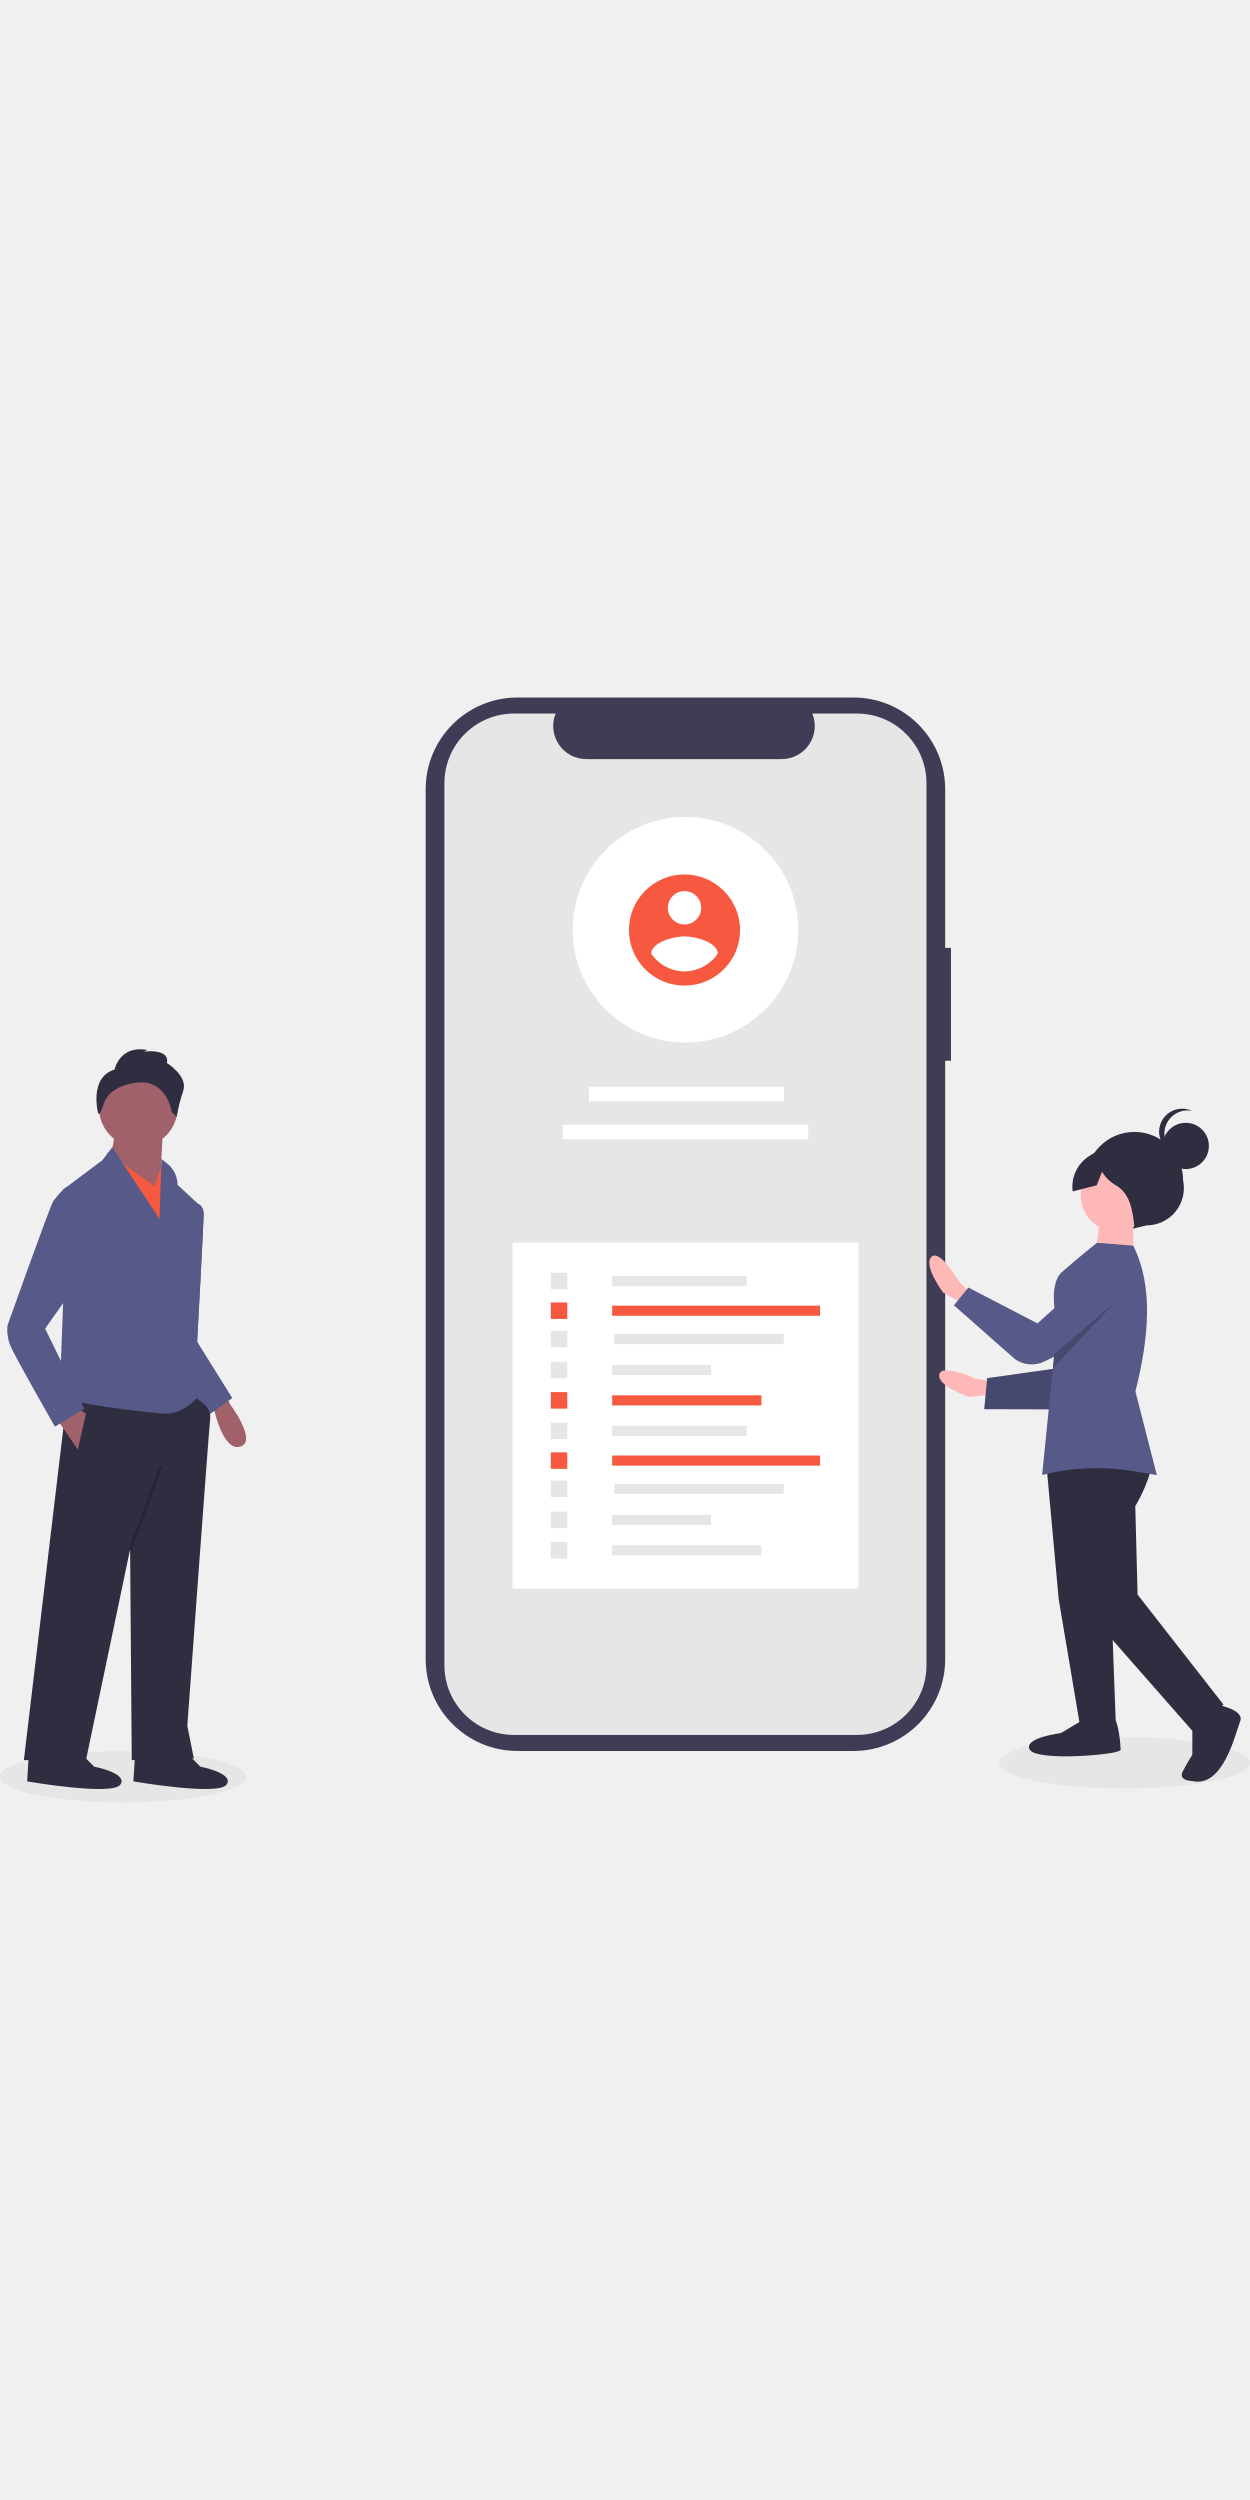
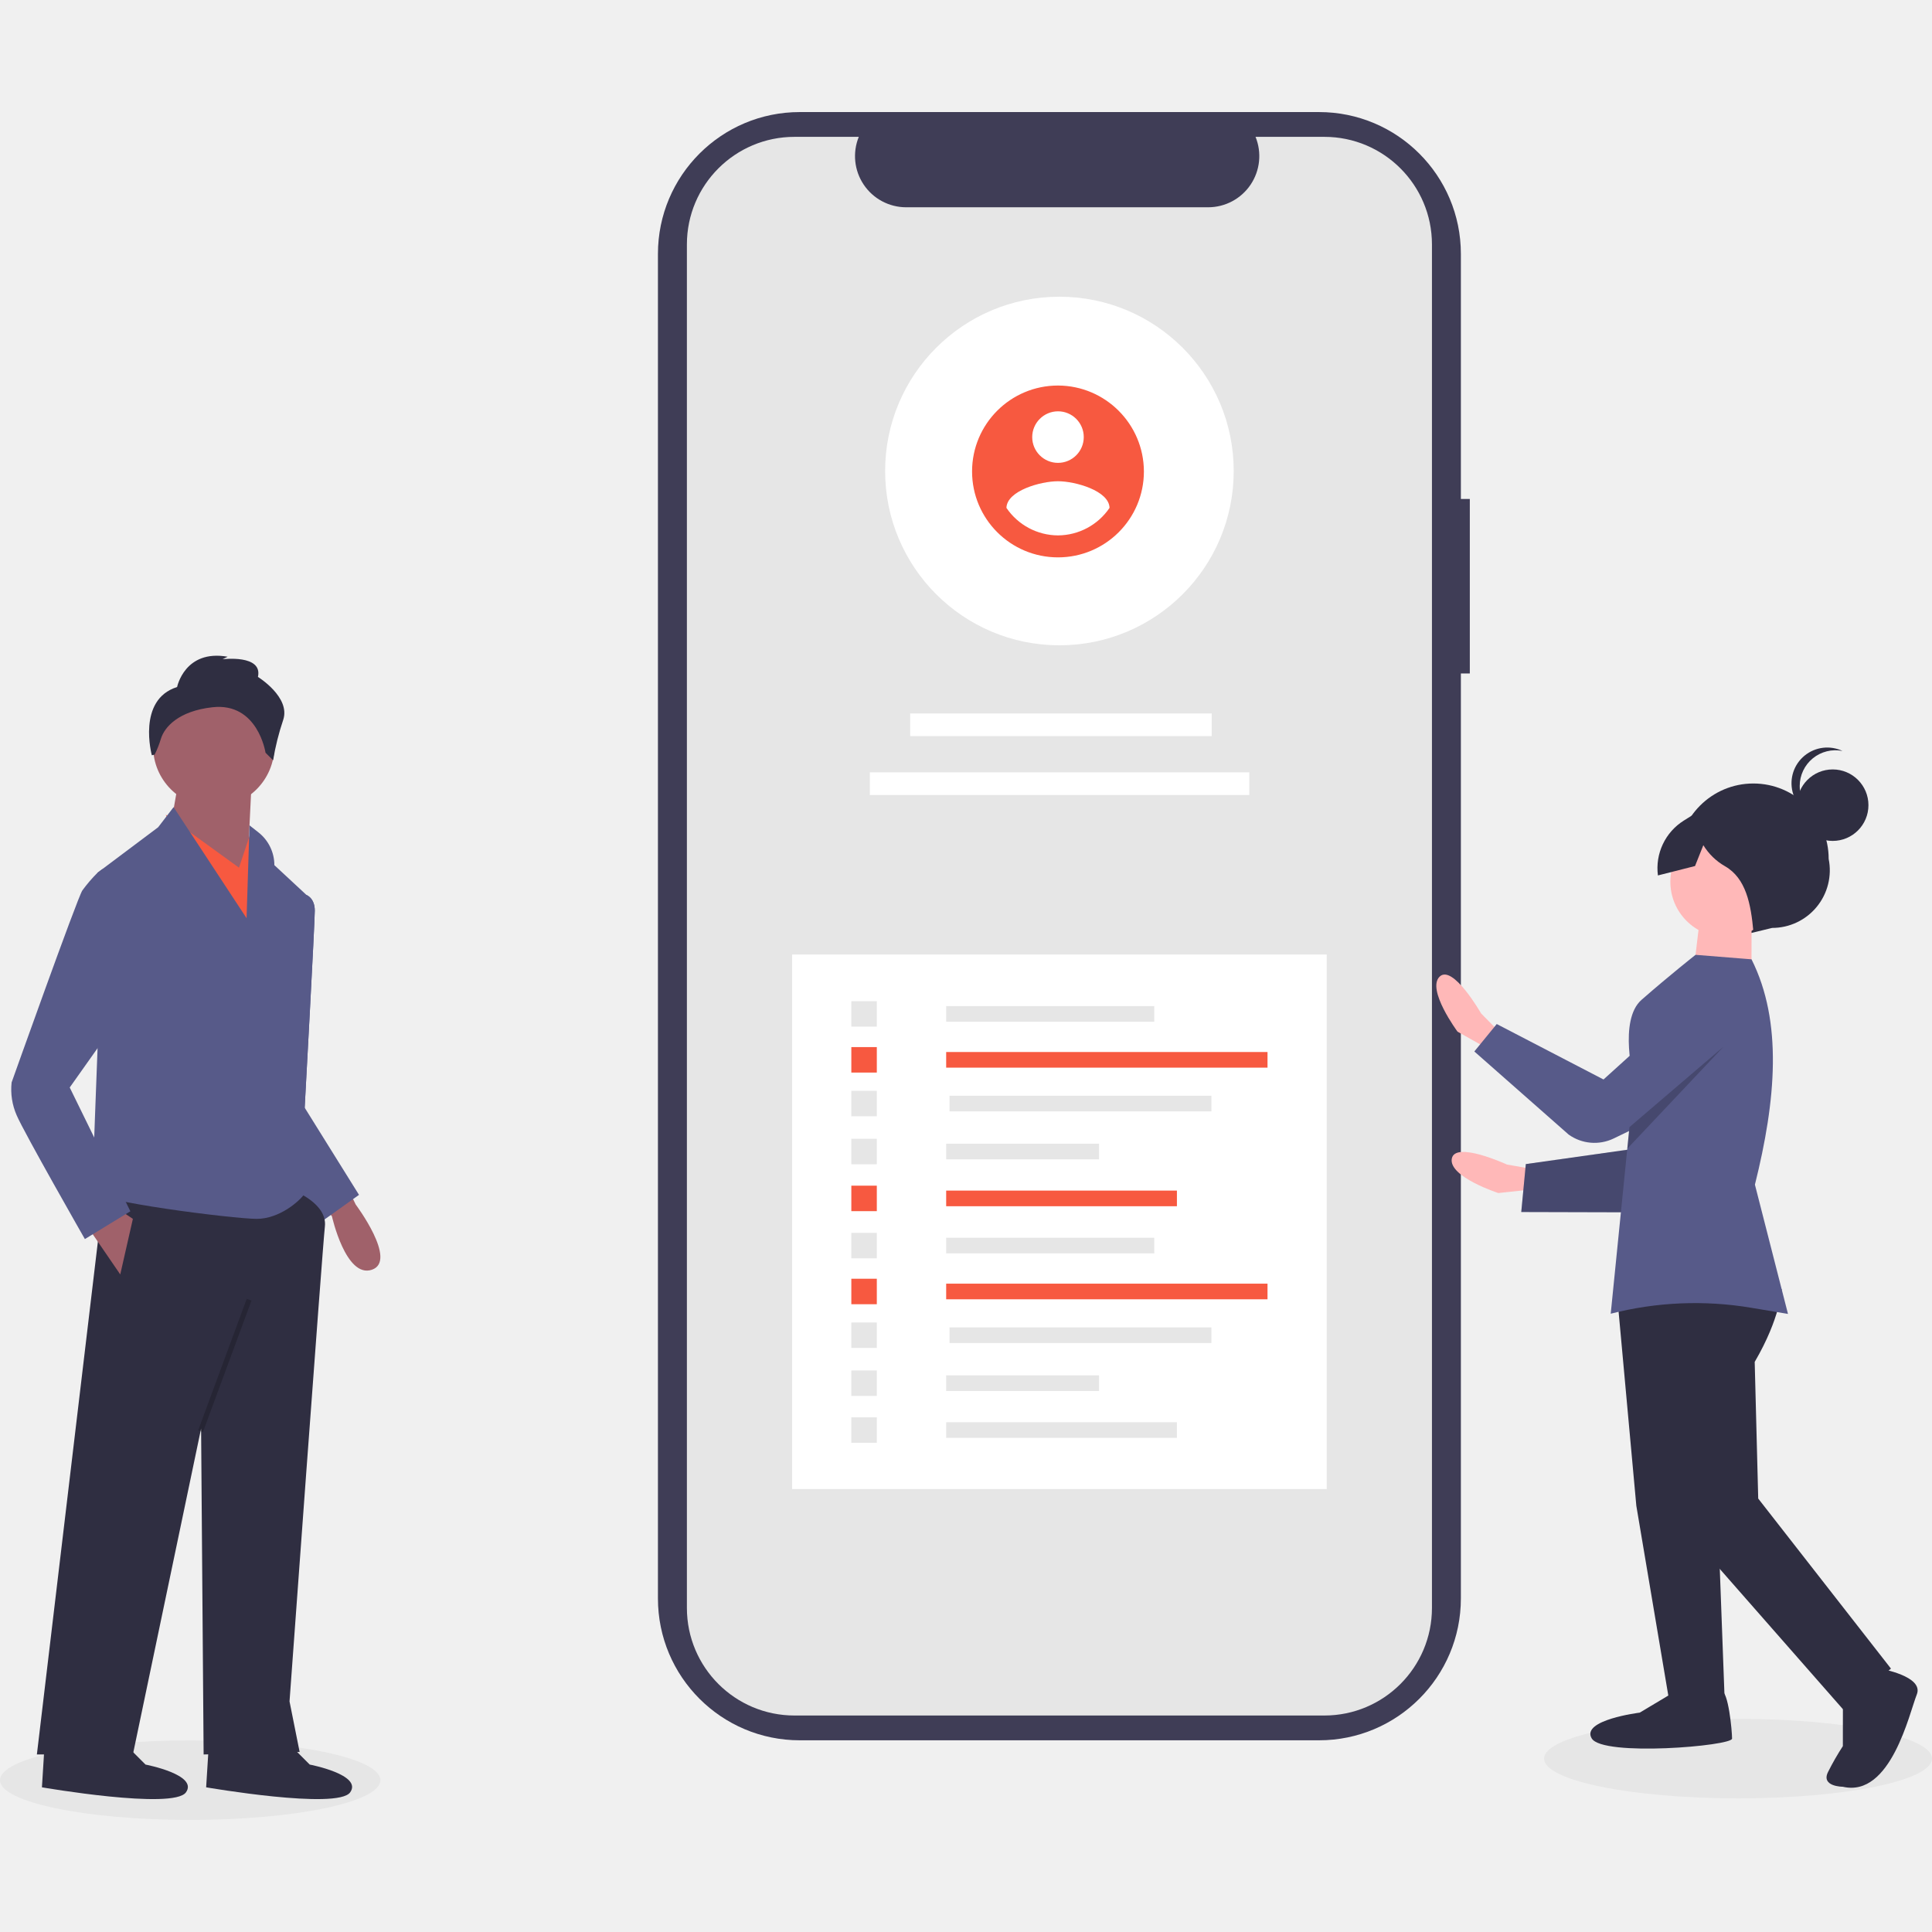
- <svg xmlns="http://www.w3.org/2000/svg" id="a33e59cf-d648-43ac-a922-97b4db9e4e4a" data-name="Layer 1" width="100" height="200" viewBox="0 0 806.276 712.737">
+ <svg xmlns="http://www.w3.org/2000/svg" id="a33e59cf-d648-43ac-a922-97b4db9e4e4a" data-name="Layer 1" width="100" height="100" viewBox="0 0 806.276 712.737">
  <ellipse cx="79.371" cy="696.145" rx="79.371" ry="16.591" fill="#e6e6e6" />
  <path d="M342.209,543.135l3.105,6.417s17.626,23.523,6.738,27.209-16.667-22.311-16.667-22.311l-2.879-3.638Z" transform="translate(-196.8618 -93.63157)" fill="#a0616a" />
  <path d="M321.905,421.621l2.897-1.226s3.429,1.226,3.429,6.498S324.014,509.133,324.014,509.133l8.435,42.175-11.598,2.109-17.924-39.011Z" transform="translate(-196.8618 -93.63157)" fill="#575a89" />
  <path d="M321.905,421.621l2.897-1.226s3.429,1.226,3.429,6.498S324.014,509.133,324.014,509.133l22.669,36.376-14.761,10.544-28.995-41.647Z" transform="translate(-196.8618 -93.63157)" fill="#575a89" />
  <path d="M319.797,543.927s13.707,5.272,12.652,14.761-14.761,198.221-14.761,198.221l4.217,21.087-40.066,1.054-1.054-136.013-28.468,136.013H212.251l28.468-239.341Z" transform="translate(-196.8618 -93.63157)" fill="#2f2e41" />
  <path d="M316.633,773.779l9.489,9.489s22.142,4.217,16.87,11.598-60.099-2.109-60.099-2.109l1.054-16.87Z" transform="translate(-196.8618 -93.63157)" fill="#2f2e41" />
  <path d="M248.1,773.779l9.489,9.489s22.142,4.217,16.87,11.598-60.099-2.109-60.099-2.109l1.054-16.87Z" transform="translate(-196.8618 -93.63157)" fill="#2f2e41" />
  <circle cx="89.195" cy="264.727" r="25.305" fill="#a0616a" />
  <polygon points="105.011 279.489 102.902 322.717 70.216 303.739 74.434 279.489 105.011 279.489" fill="#a0616a" />
  <polygon points="69.162 293.195 99.739 315.337 105.011 299.521 114.5 324.826 109.228 370.164 69.162 293.195" fill="#f75940" />
  <path d="M269.302,383.702l30.462,46.354,1.222-38.755,3.752,2.957a17.388,17.388,0,0,1,6.625,13.656h0l14.761,13.707-5.272,52.718-1.054,62.208s6.326,5.272,4.217,8.435-10.544,10.544-20.033,10.544-68.534-7.381-68.534-11.598,2.109-59.044,2.109-59.044V411.077l25.305-18.979Z" transform="translate(-196.8618 -93.63157)" fill="#575a89" />
  <polygon points="36.477 465.057 50.184 485.09 55.455 461.894 49.129 457.676 36.477 465.057" fill="#a0616a" />
  <rect x="261.42" y="615.662" width="58.525" height="2.109" transform="translate(-585.4007 582.1884) rotate(-69.73678)" opacity="0.2" />
  <path d="M270.769,333.581s3.163-15.815,21.087-12.652l-2.109,1.054s16.87-2.109,14.761,7.381c0,0,13.707,8.435,10.544,17.924a107.284,107.284,0,0,0-4.217,16.87l-3.163-3.163s-3.163-21.087-22.142-18.979c-14.234,1.582-20.033,8.303-21.516,13.147a42.782,42.782,0,0,1-2.605,6.627l-1.184.26S253.899,338.853,270.769,333.581Z" transform="translate(-196.8618 -93.63157)" fill="#2f2e41" />
  <path d="M249.154,410.023l-9.598-.445-2,1.5a63.119,63.119,0,0,0-6.326,7.381c-2.109,3.163-29.522,80.132-29.522,80.132a26.867,26.867,0,0,0,2.109,13.707c3.163,7.381,28.468,51.664,28.468,51.664l18.979-11.598-25.305-51.664,17.924-25.305Z" transform="translate(-196.8618 -93.63157)" fill="#575a89" />
  <path d="M810.257,255.107h-3.734V152.828a59.196,59.196,0,0,0-59.197-59.197H530.634a59.196,59.196,0,0,0-59.197,59.197V713.94a59.196,59.196,0,0,0,59.197,59.197H747.327a59.196,59.196,0,0,0,59.197-59.197V327.911h3.734Z" transform="translate(-196.8618 -93.63157)" fill="#3f3d56" />
  <path d="M794.455,148.864V717.904a44.899,44.899,0,0,1-44.89,44.89H528.43a44.903,44.903,0,0,1-44.908-44.89V148.864a44.903,44.903,0,0,1,44.908-44.89H555.255a21.349,21.349,0,0,0,19.749,29.39h126.077a21.348,21.348,0,0,0,19.749-29.39h28.735A44.899,44.899,0,0,1,794.455,148.864Z" transform="translate(-196.8618 -93.63157)" fill="#e6e6e6" />
  <rect x="330.58" y="351.565" width="223.094" height="223.094" fill="#fff" />
  <rect x="379.838" y="250.974" width="125.838" height="9.458" fill="#fff" />
  <rect x="363.001" y="275.551" width="158.368" height="9.458" fill="#fff" />
  <rect x="394.865" y="373.102" width="86.842" height="6.527" fill="#e6e6e6" />
  <rect x="394.865" y="392.264" width="134.103" height="6.527" fill="#f75940" />
  <rect x="396.26" y="410.513" width="109.291" height="6.527" fill="#e6e6e6" />
  <rect x="394.865" y="430.536" width="63.802" height="6.527" fill="#e6e6e6" />
  <rect x="394.865" y="450.095" width="96.294" height="6.527" fill="#f75940" />
  <rect x="355.284" y="371.049" width="10.634" height="10.634" fill="#e6e6e6" />
  <rect x="355.284" y="390.21" width="10.634" height="10.634" fill="#f75940" />
  <rect x="355.284" y="408.459" width="10.634" height="10.634" fill="#e6e6e6" />
  <rect x="355.284" y="428.483" width="10.634" height="10.634" fill="#e6e6e6" />
  <rect x="355.284" y="448.042" width="10.634" height="10.634" fill="#f75940" />
  <rect x="394.865" y="469.776" width="86.842" height="6.527" fill="#e6e6e6" />
  <rect x="394.865" y="488.937" width="134.103" height="6.527" fill="#f75940" />
  <rect x="396.26" y="507.187" width="109.291" height="6.527" fill="#e6e6e6" />
  <rect x="394.865" y="527.21" width="63.802" height="6.527" fill="#e6e6e6" />
  <rect x="394.865" y="546.769" width="96.294" height="6.527" fill="#e6e6e6" />
  <rect x="355.284" y="467.722" width="10.634" height="10.634" fill="#e6e6e6" />
  <rect x="355.284" y="486.884" width="10.634" height="10.634" fill="#f75940" />
  <rect x="355.284" y="505.133" width="10.634" height="10.634" fill="#e6e6e6" />
  <rect x="355.284" y="525.157" width="10.634" height="10.634" fill="#e6e6e6" />
  <rect x="355.284" y="544.715" width="10.634" height="10.634" fill="#e6e6e6" />
  <circle cx="442.126" cy="149.795" r="72.736" fill="#fff" />
  <path d="M638.388,207.756a35.856,35.856,0,1,0,35.856,35.856A35.961,35.961,0,0,0,638.388,207.756Zm0,10.757A10.757,10.757,0,1,1,627.631,229.27a10.793,10.793,0,0,1,10.757-10.757Zm0,51.784a26.121,26.121,0,0,1-21.514-11.481c.172-7.171,14.342-11.119,21.514-11.119s21.341,3.948,21.514,11.119a26.164,26.164,0,0,1-21.514,11.481Z" transform="translate(-196.8618 -93.63157)" fill="#f75940" />
  <ellipse cx="725.333" cy="687.145" rx="80.943" ry="16.591" fill="#e6e6e6" />
  <path d="M836.406,534.708,825.775,532.864s-21.726-10.026-23.043-2.433S822.149,544.75,822.149,544.75l22.315-2.387Z" transform="translate(-196.8618 -93.63157)" fill="#ffb8b8" />
  <polygon points="701.374 364.197 686.483 432.01 636.77 439.031 634.864 459.037 698.973 459.207 731.035 400.629 701.374 364.197" fill="#575a89" />
  <polygon points="701.374 364.197 686.483 432.01 636.77 439.031 634.864 459.037 698.973 459.207 731.035 400.629 701.374 364.197" opacity="0.2" />
  <path d="M822.565,477.495l-7.586-7.672s-11.872-20.775-17.352-15.356,7.5,22.93,7.5,22.93l19.556,11.009Z" transform="translate(-196.8618 -93.63157)" fill="#ffb8b8" />
  <path d="M927.075,436.386l9.34-2.277a24.044,24.044,0,0,0,23.598-28.806v0a31.428,31.428,0,0,0-31.388-31.467h-0a31.428,31.428,0,0,0-31.467,31.388v0A24.974,24.974,0,0,0,927.075,436.386Z" transform="translate(-196.8618 -93.63157)" fill="#2f2e41" />
  <polygon points="675.283 498.398 682.885 581.64 696.654 663.348 719.774 663.377 716.792 583.224 704.584 486.104 675.283 498.398" fill="#2f2e41" />
  <path d="M896.605,752.359l-15.425,9.229s-24.665,3.052-20.051,10.764,58.567,3.156,58.571.074-1.516-20.039-4.599-20.043Z" transform="translate(-196.8618 -93.63157)" fill="#2f2e41" />
  <path d="M940.391,584.838s-.434,11.901-11.246,30.383l1.47,57.031,55.399,70.971L965.955,760.153l-67.722-77.152-16.839-92.502L903,568.948Z" transform="translate(-196.8618 -93.63157)" fill="#2f2e41" />
  <path d="M981.39,743.218s18.492,3.106,15.4,10.809-10.844,43.144-30.875,38.495c0,0-9.248-.012-6.158-6.173a111.496,111.496,0,0,1,6.179-10.782l.025-20.037Z" transform="translate(-196.8618 -93.63157)" fill="#2f2e41" />
  <circle cx="720.204" cy="321.2" r="23.12" fill="#ffb8b8" />
  <polygon points="730.974 336.627 730.941 362.83 706.28 362.799 709.395 336.6 730.974 336.627" fill="#ffb8b8" />
  <path d="M943.038,595.199l-15.3-2.56a141.802,141.802,0,0,0-58.68,2.47l6.92-68.89.9-8.98,1.93-19.23s-6.67-25.34,3.12-33.9c11.95-10.45,22.53-18.77,22.53-18.77l23.36,1.87c13.06,26.04,10.23,58.77,1.42,94.03Z" transform="translate(-196.8618 -93.63157)" fill="#575a89" />
  <path d="M917.537,450.782,866.049,497.358l-44.556-23.139-9.355,11.449,39.358,34.678a18.501,18.501,0,0,0,18.838,1.616l50.209-24.299Z" transform="translate(-196.8618 -93.63157)" fill="#575a89" />
  <circle cx="764.834" cy="289.25" r="14.917" fill="#2f2e41" />
  <path d="M947.932,374.863A14.91,14.91,0,0,1,965.784,360.258a14.91,14.91,0,1,0-9.299,28.1A14.904,14.904,0,0,1,947.932,374.863Z" transform="translate(-196.8618 -93.63157)" fill="#2f2e41" />
  <path d="M935.136,383.322l-20.11-3.703-15.465,9.693a23.46,23.46,0,0,0-10.807,22.895l15.489-3.926,3.468-8.697h0a25.371,25.371,0,0,0,9.041,8.777c8.776,5.038,10.81,15.746,11.848,27.293l16.966-9.227,10.811-16.941Z" transform="translate(-196.8618 -93.63157)" fill="#2f2e41" />
  <polygon points="719.276 390.037 679.117 432.587 680.016 423.607 719.276 390.037" opacity="0.2" />
</svg>
